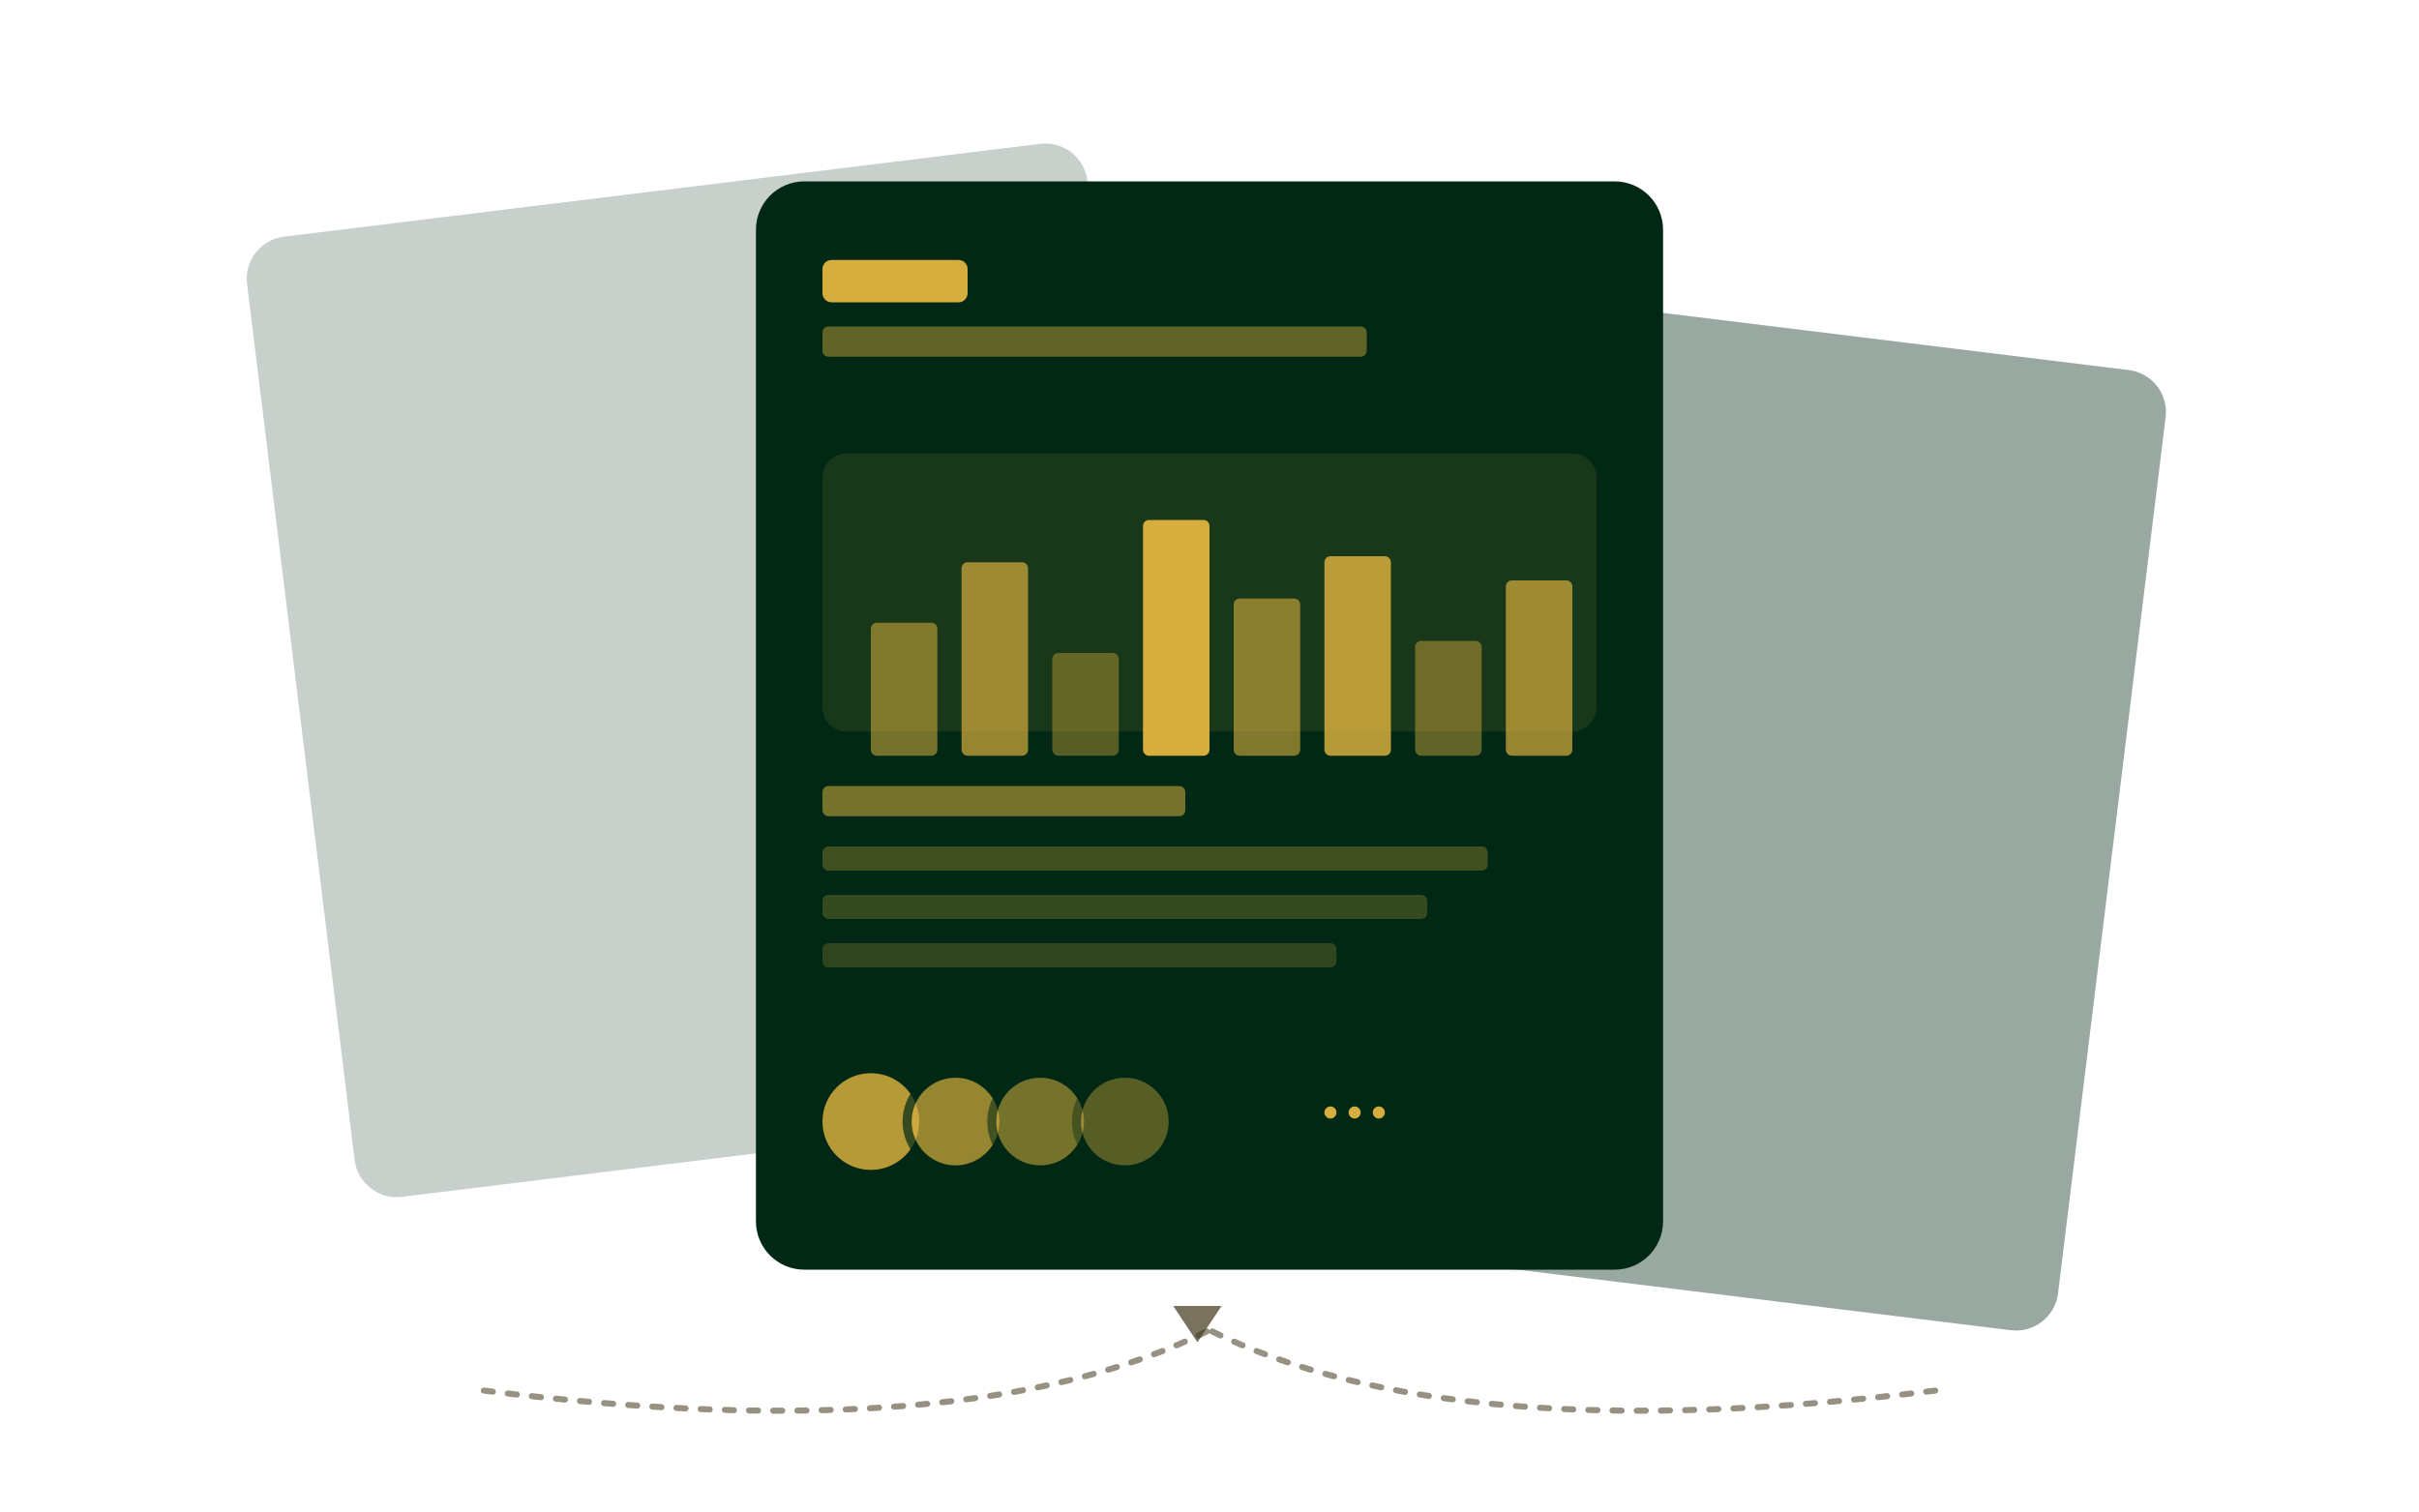
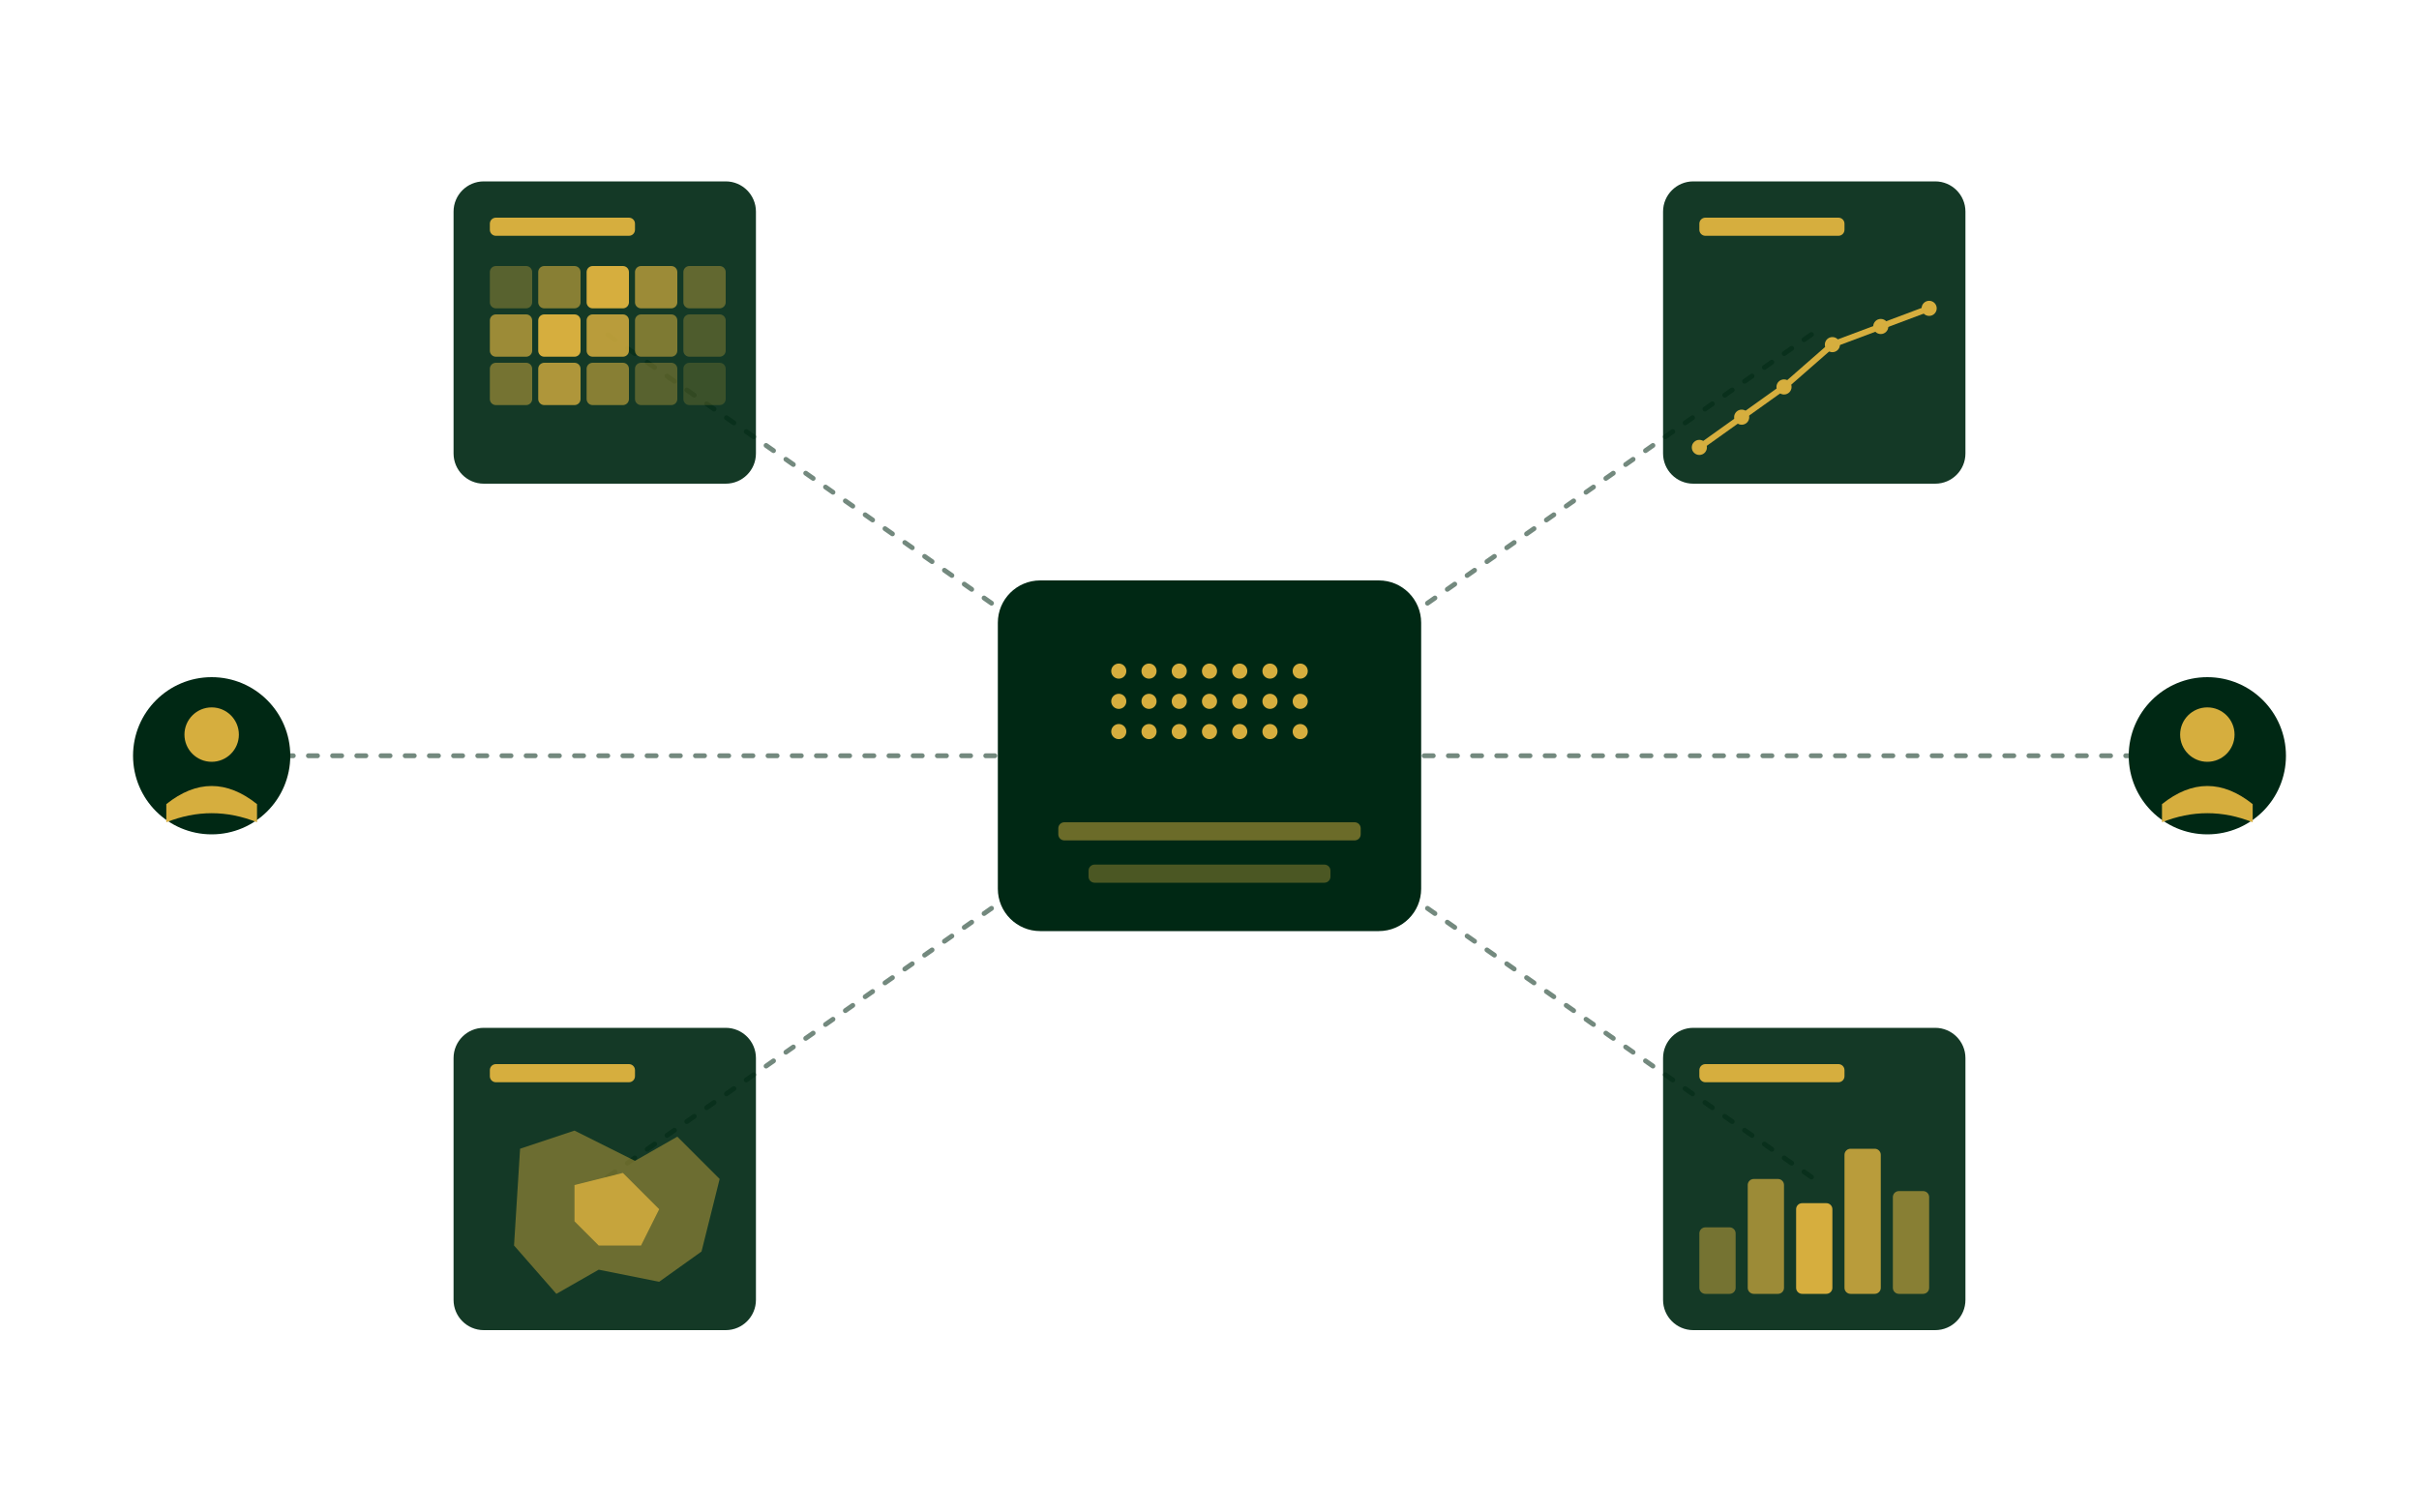
<svg xmlns="http://www.w3.org/2000/svg" viewBox="0 0 800 500" fill="none" aria-hidden="true" preserveAspectRatio="xMidYMax slice">
-   <g transform="translate(80 80) rotate(-7)">
-     <rect width="280" height="320" rx="14" fill="#002814" opacity="0.22" />
+   <g stroke="#002814" stroke-width="1.6" stroke-dasharray="3 5" opacity="0.55" fill="none" stroke-linecap="round">
+     <path d="M 400 250 L 200 110" />
+     <path d="M 400 250 L 600 110" />
+     <path d="M 400 250 L 200 390" />
+     <path d="M 400 250 L 600 390" />
+     <path d="M 70 250 Q 220 250 330 250" />
+     <path d="M 730 250 Q 580 250 470 250" />
  </g>
-   <g transform="translate(440 90) rotate(7)">
-     <rect width="280" height="320" rx="14" fill="#002814" opacity="0.4" />
+   <g transform="translate(70 250)">
+     <circle r="26" fill="#002814" />
+     <circle cy="-7" r="9" fill="#D6AE3E" />
+     <path d="M -15 16 Q 0 4 15 16 L 15 22 Q 0 16 -15 22 Z" fill="#D6AE3E" />
  </g>
-   <g transform="translate(250 60)">
-     <rect width="300" height="360" rx="16" fill="#002814" />
-     <rect x="22" y="26" width="48" height="14" rx="3" fill="#D6AE3E" />
-     <rect x="22" y="48" width="180" height="10" rx="2" fill="#D6AE3E" opacity="0.45" />
-     <g transform="translate(22 90)">
-       <rect width="256" height="92" rx="8" fill="#D6AE3E" opacity="0.12" />
-       <g transform="translate(16 16)">
-         <rect x="0" y="40" width="22" height="44" rx="2" fill="#D6AE3E" opacity="0.55" />
-         <rect x="30" y="20" width="22" height="64" rx="2" fill="#D6AE3E" opacity="0.7" />
-         <rect x="60" y="50" width="22" height="34" rx="2" fill="#D6AE3E" opacity="0.4" />
-         <rect x="90" y="6" width="22" height="78" rx="2" fill="#D6AE3E" />
-         <rect x="120" y="32" width="22" height="52" rx="2" fill="#D6AE3E" opacity="0.6" />
-         <rect x="150" y="18" width="22" height="66" rx="2" fill="#D6AE3E" opacity="0.85" />
-         <rect x="180" y="46" width="22" height="38" rx="2" fill="#D6AE3E" opacity="0.45" />
-         <rect x="210" y="26" width="22" height="58" rx="2" fill="#D6AE3E" opacity="0.7" />
-       </g>
+   <g transform="translate(730 250)">
+     <circle r="26" fill="#002814" />
+     <circle cy="-7" r="9" fill="#D6AE3E" />
+     <path d="M -15 16 Q 0 4 15 16 L 15 22 Q 0 16 -15 22 Z" fill="#D6AE3E" />
+   </g>
+   <g transform="translate(400 250)">
+     <rect x="-70" y="-58" width="140" height="116" rx="14" fill="#002814" />
+     <g transform="translate(-30 -28)" fill="#D6AE3E">
+       <circle cx="0" cy="0" r="2.5" />
+       <circle cx="10" cy="0" r="2.5" />
+       <circle cx="20" cy="0" r="2.5" />
+       <circle cx="30" cy="0" r="2.5" />
+       <circle cx="40" cy="0" r="2.5" />
+       <circle cx="50" cy="0" r="2.5" />
+       <circle cx="60" cy="0" r="2.5" />
+       <circle cx="0" cy="10" r="2.5" />
+       <circle cx="10" cy="10" r="2.5" />
+       <circle cx="20" cy="10" r="2.5" />
+       <circle cx="30" cy="10" r="2.5" />
+       <circle cx="40" cy="10" r="2.5" />
+       <circle cx="50" cy="10" r="2.5" />
+       <circle cx="60" cy="10" r="2.5" />
+       <circle cx="0" cy="20" r="2.5" />
+       <circle cx="10" cy="20" r="2.5" />
+       <circle cx="20" cy="20" r="2.5" />
+       <circle cx="30" cy="20" r="2.5" />
+       <circle cx="40" cy="20" r="2.5" />
+       <circle cx="50" cy="20" r="2.5" />
+       <circle cx="60" cy="20" r="2.5" />
    </g>
-     <rect x="22" y="200" width="120" height="10" rx="2" fill="#D6AE3E" opacity="0.55" />
-     <rect x="22" y="220" width="220" height="8" rx="2" fill="#D6AE3E" opacity="0.3" />
-     <rect x="22" y="236" width="200" height="8" rx="2" fill="#D6AE3E" opacity="0.25" />
-     <rect x="22" y="252" width="170" height="8" rx="2" fill="#D6AE3E" opacity="0.22" />
-     <g transform="translate(22 295)">
-       <circle cx="16" cy="16" r="16" fill="#D6AE3E" opacity="0.85" />
-       <circle cx="44" cy="16" r="16" fill="#D6AE3E" opacity="0.7" stroke="#002814" stroke-width="3" />
-       <circle cx="72" cy="16" r="16" fill="#D6AE3E" opacity="0.55" stroke="#002814" stroke-width="3" />
-       <circle cx="100" cy="16" r="16" fill="#D6AE3E" opacity="0.4" stroke="#002814" stroke-width="3" />
-     </g>
-     <g transform="translate(190 308)" fill="#D6AE3E">
-       <circle cx="0" cy="0" r="2" />
-       <circle cx="8" cy="0" r="2" />
-       <circle cx="16" cy="0" r="2" />
+     <rect x="-50" y="22" width="100" height="6" rx="2" fill="#D6AE3E" opacity="0.5" />
+     <rect x="-40" y="36" width="80" height="6" rx="2" fill="#D6AE3E" opacity="0.35" />
+   </g>
+   <g transform="translate(150 60)">
+     <rect width="100" height="100" rx="10" fill="#002814" opacity="0.92" />
+     <rect x="12" y="12" width="48" height="6" rx="2" fill="#D6AE3E" />
+     <g transform="translate(12 28)">
+       <rect width="14" height="14" rx="2" fill="#D6AE3E" opacity="0.35" />
+       <rect x="16" width="14" height="14" rx="2" fill="#D6AE3E" opacity="0.6" />
+       <rect x="32" width="14" height="14" rx="2" fill="#D6AE3E" />
+       <rect x="48" width="14" height="14" rx="2" fill="#D6AE3E" opacity="0.7" />
+       <rect x="64" width="14" height="14" rx="2" fill="#D6AE3E" opacity="0.4" />
+       <rect y="16" width="14" height="14" rx="2" fill="#D6AE3E" opacity="0.7" />
+       <rect x="16" y="16" width="14" height="14" rx="2" fill="#D6AE3E" />
+       <rect x="32" y="16" width="14" height="14" rx="2" fill="#D6AE3E" opacity="0.85" />
+       <rect x="48" y="16" width="14" height="14" rx="2" fill="#D6AE3E" opacity="0.55" />
+       <rect x="64" y="16" width="14" height="14" rx="2" fill="#D6AE3E" opacity="0.3" />
+       <rect y="32" width="14" height="14" rx="2" fill="#D6AE3E" opacity="0.5" />
+       <rect x="16" y="32" width="14" height="14" rx="2" fill="#D6AE3E" opacity="0.8" />
+       <rect x="32" y="32" width="14" height="14" rx="2" fill="#D6AE3E" opacity="0.6" />
+       <rect x="48" y="32" width="14" height="14" rx="2" fill="#D6AE3E" opacity="0.35" />
+       <rect x="64" y="32" width="14" height="14" rx="2" fill="#D6AE3E" opacity="0.2" />
    </g>
  </g>
-   <g stroke="#3f361a" stroke-width="2" fill="none" opacity="0.55" stroke-linecap="round">
-     <path d="M 160 460 Q 320 480 400 440" stroke-dasharray="3 5" />
-     <path d="M 640 460 Q 480 480 400 440" stroke-dasharray="3 5" />
+   <g transform="translate(550 60)">
+     <rect width="100" height="100" rx="10" fill="#002814" opacity="0.92" />
+     <rect x="12" y="12" width="48" height="6" rx="2" fill="#D6AE3E" />
+     <g transform="translate(12 28)">
+       <path d="M 0 60 L 14 50 L 28 40 L 44 26 L 60 20 L 76 14" stroke="#D6AE3E" stroke-width="2" fill="none" stroke-linecap="round" />
+       <circle cx="0" cy="60" r="2.5" fill="#D6AE3E" />
+       <circle cx="14" cy="50" r="2.5" fill="#D6AE3E" />
+       <circle cx="28" cy="40" r="2.5" fill="#D6AE3E" />
+       <circle cx="44" cy="26" r="2.5" fill="#D6AE3E" />
+       <circle cx="60" cy="20" r="2.5" fill="#D6AE3E" />
+       <circle cx="76" cy="14" r="2.5" fill="#D6AE3E" />
+     </g>
  </g>
-   <g fill="#3f361a" opacity="0.7">
-     <path d="M 396 444 L 388 432 L 404 432 Z" />
+   <g transform="translate(150 340)">
+     <rect width="100" height="100" rx="10" fill="#002814" opacity="0.92" />
+     <rect x="12" y="12" width="48" height="6" rx="2" fill="#D6AE3E" />
+     <g transform="translate(12 28)">
+       <path d="M 10 12 L 28 6 L 48 16 L 62 8 L 76 22 L 70 46 L 56 56 L 36 52 L 22 60 L 8 44 Z" fill="#D6AE3E" opacity="0.45" />
+       <path d="M 28 24 L 44 20 L 56 32 L 50 44 L 36 44 L 28 36 Z" fill="#D6AE3E" opacity="0.85" />
+     </g>
+   </g>
+   <g transform="translate(550 340)">
+     <rect width="100" height="100" rx="10" fill="#002814" opacity="0.92" />
+     <rect x="12" y="12" width="48" height="6" rx="2" fill="#D6AE3E" />
+     <g transform="translate(12 28)" fill="#D6AE3E">
+       <rect x="0" y="38" width="12" height="22" rx="2" opacity="0.5" />
+       <rect x="16" y="22" width="12" height="38" rx="2" opacity="0.7" />
+       <rect x="32" y="30" width="12" height="30" rx="2" />
+       <rect x="48" y="12" width="12" height="48" rx="2" opacity="0.85" />
+       <rect x="64" y="26" width="12" height="34" rx="2" opacity="0.6" />
+     </g>
  </g>
</svg>
